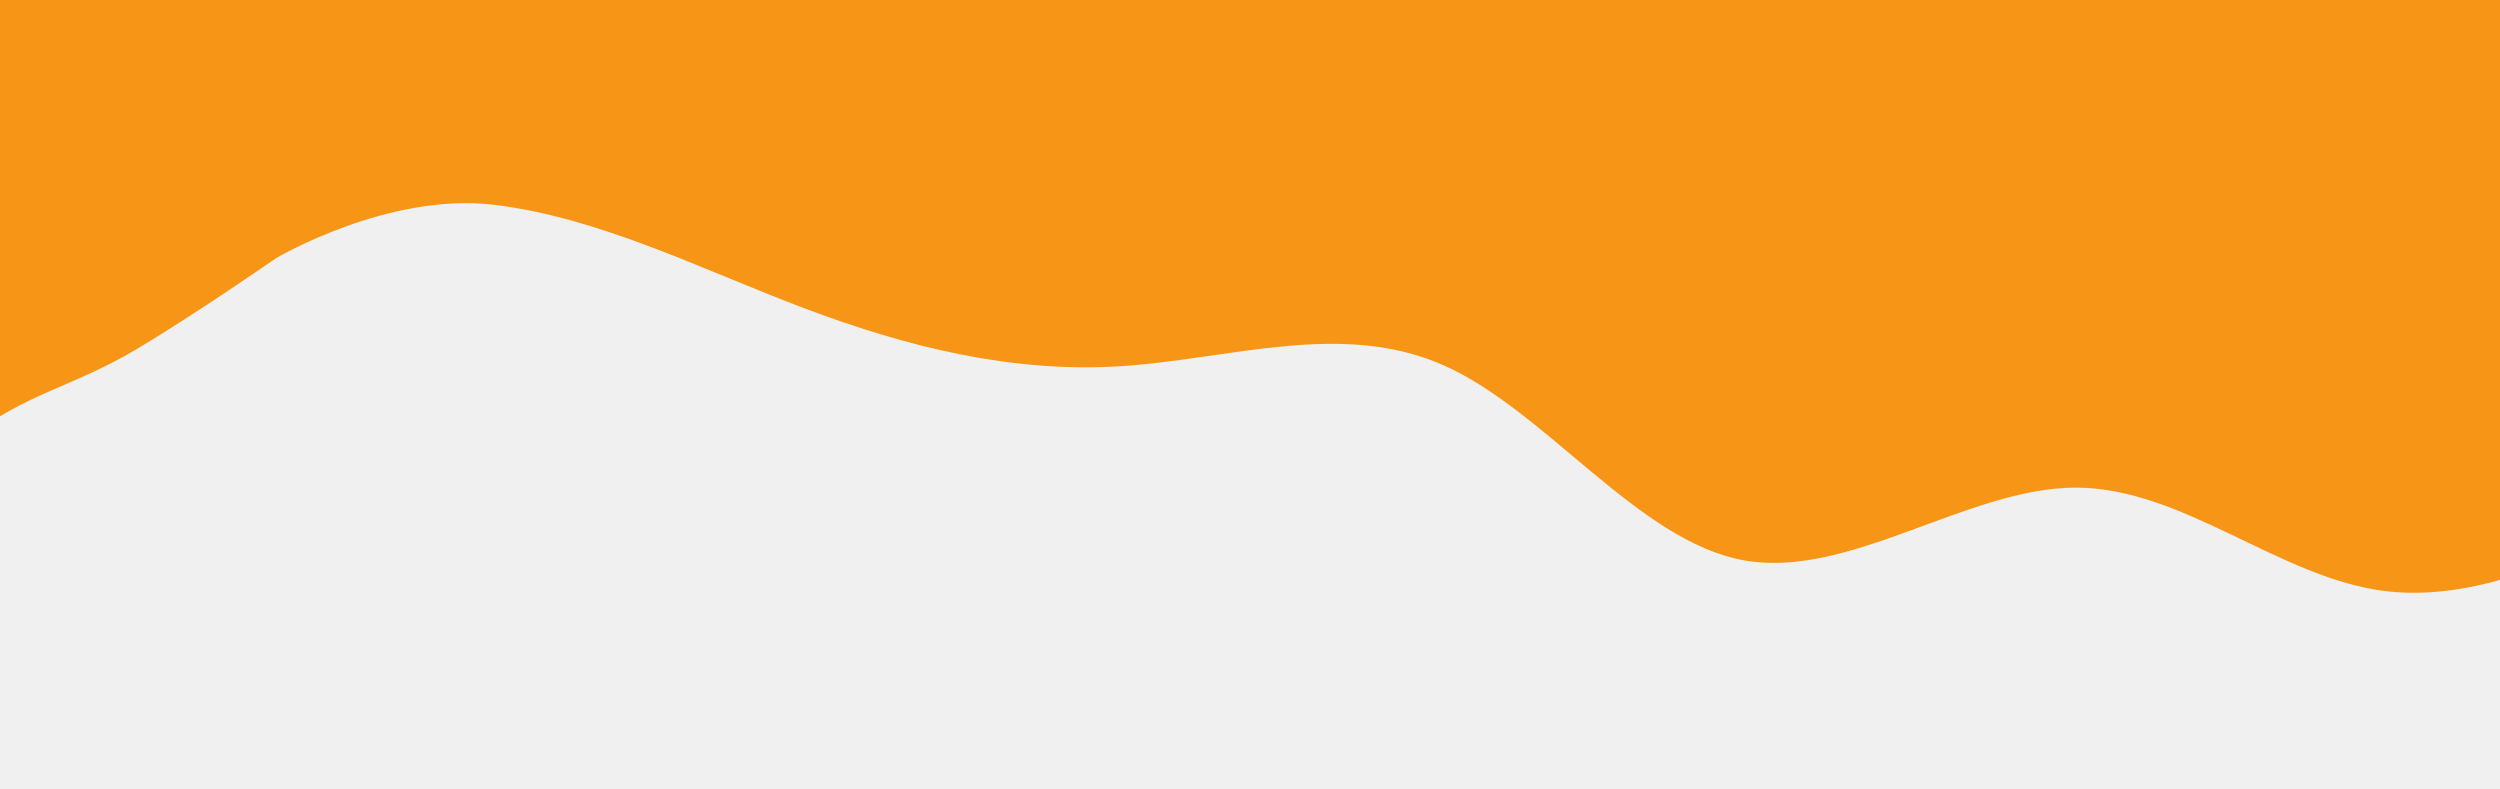
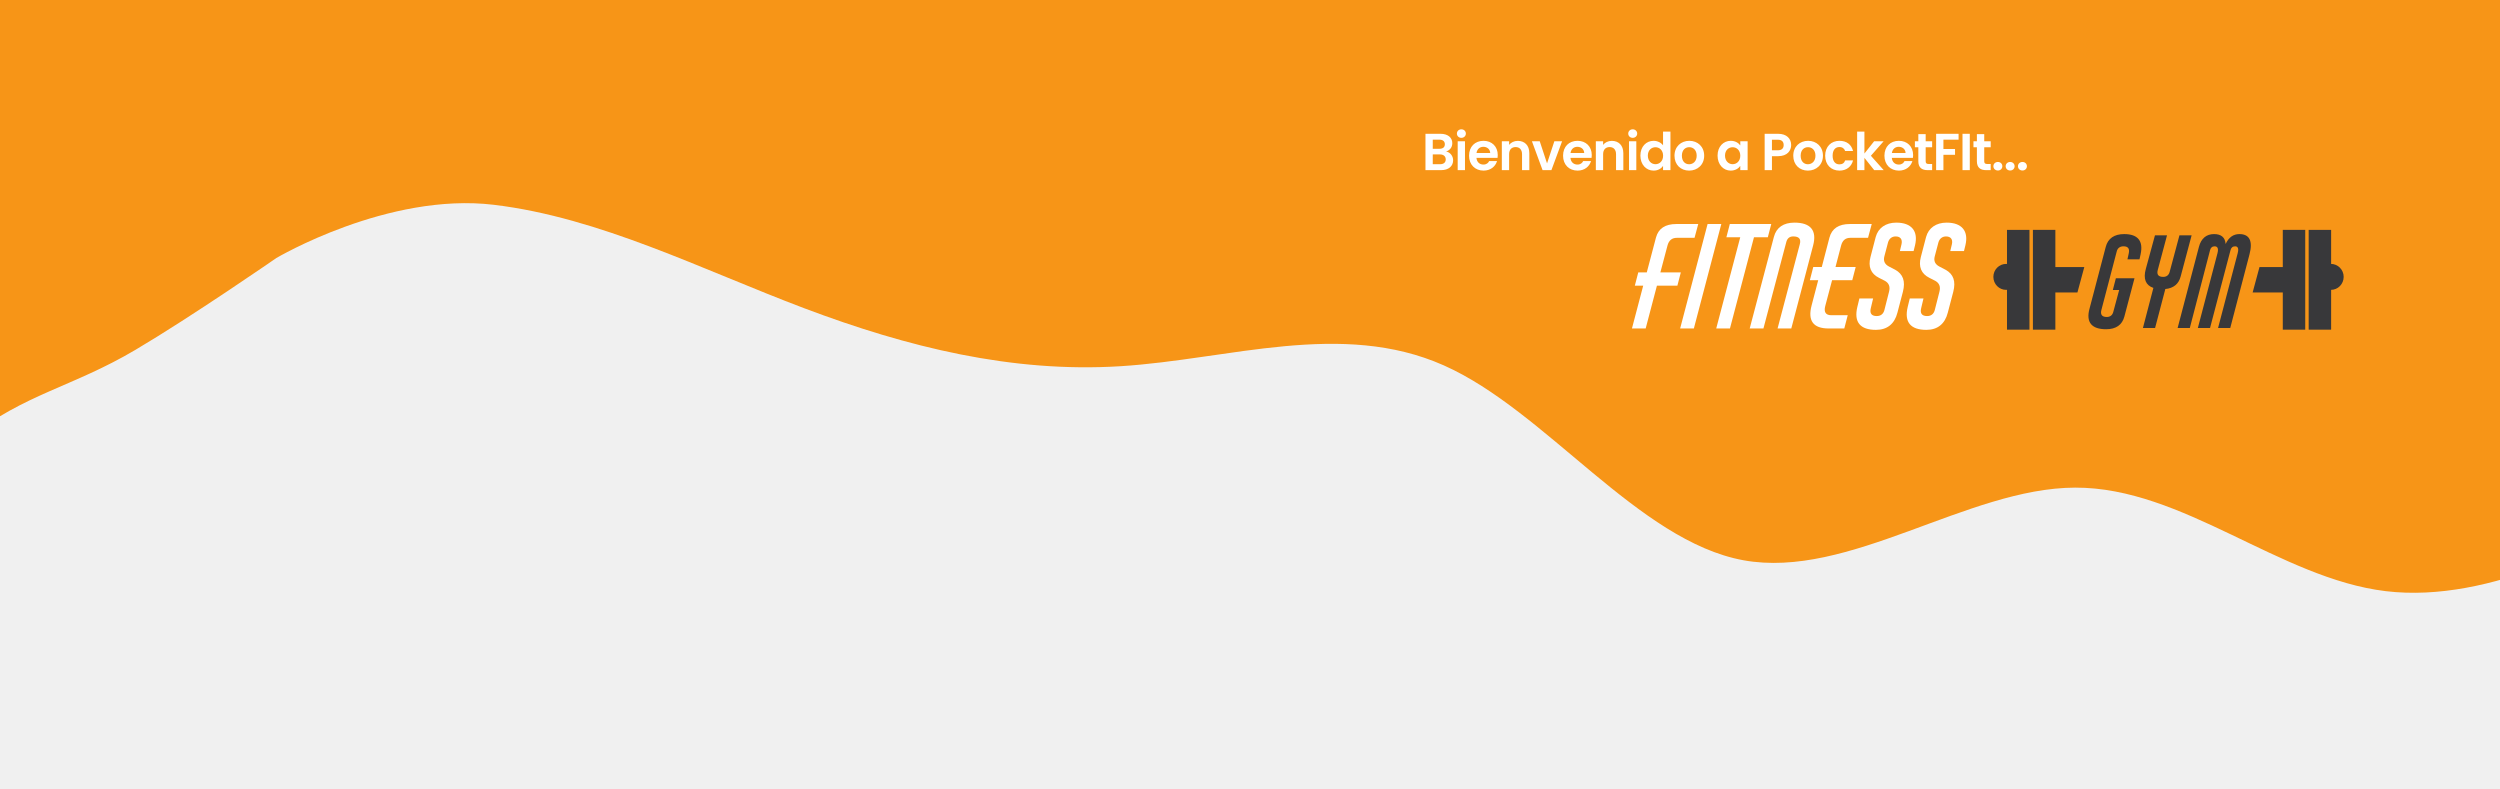
<svg xmlns="http://www.w3.org/2000/svg" width="1440" height="454" viewBox="0 0 1440 454" fill="none">
-   <mask id="mask0_156_528" style="mask-type:alpha" maskUnits="userSpaceOnUse" x="0" y="0" width="1440" height="454">
+   <mask id="mask0_133_5603" style="mask-type:alpha" maskUnits="userSpaceOnUse" x="0" y="0" width="1440" height="454">
    <rect width="1440" height="454" fill="#C4C4C4" />
  </mask>
-   <g mask="url(#mask0_156_528)">
+   <g mask="url(#mask0_133_5603)">
    <path d="M1535.2 291.244L1568.48 272.371L1573.91 227.272L1581.48 164.262L1586.27 124.489L1488.14 1.197L-22.643 -68.987L-106 369.5C-106 369.5 -64.53 288.578 -18.426 252.443C14.472 226.659 41.525 223.086 78.002 201.519C110.721 182.173 159.178 148.622 159.178 148.622C159.178 148.622 223.34 110.613 284.483 117.966C345.626 125.318 404.057 155.22 463.392 177.606C522.727 199.991 582.966 214.86 645.465 210.938C707.963 207.016 772.722 184.303 831.605 210.447C890.488 236.59 943.496 311.59 1004.19 322.701C1064.88 333.812 1133.25 281.034 1195.3 280.87C1257.35 280.706 1313.06 333.157 1374.21 340.51C1435.35 347.862 1501.92 310.116 1535.2 291.244Z" fill="#F79517" />
  </g>
+   <path d="M956.373 156.904L960.481 141.404C961.271 138.43 963.087 136.986 965.854 136.986H976.052L978.189 129.035H965.619C959.134 129.035 955.262 131.608 953.841 136.829L948.542 156.91H943.638L941.661 164.541H946.485L940 189.197H947.906L954.391 164.541H966.175L968.152 156.91H956.373V156.904Z" fill="white" />
+   <path d="M983.57 129.035L967.758 189.197H975.664L991.476 129.035H983.57Z" fill="white" />
+   <path d="M1018.27 136.666L1020.25 129.035H996.373L994.397 136.666H1002.38L988.547 189.197H996.453L1010.29 136.666H1018.27Z" fill="white" />
+   <path d="M1033.61 128.232C1027.28 128.232 1023.17 131.043 1021.75 136.503L1007.83 189.191H1015.74L1028.87 139.553C1029.42 137.306 1030.76 136.177 1032.9 136.177C1036.3 136.177 1037.49 137.702 1036.69 140.676L1023.89 189.191H1031.79L1044.36 141.398C1046.65 132.731 1042.94 128.232 1033.61 128.232Z" fill="white" />
+   <path d="M1060.49 141.404C1061.28 138.43 1063.02 136.986 1065.79 136.986H1075.99L1078.12 129.035H1065.55C1059.07 129.035 1055.2 131.608 1053.77 136.829L1049.35 153.779H1044.44L1042.47 161.409H1047.29L1043.5 175.868C1041.13 184.785 1044.44 189.203 1053.3 189.203H1062.31L1064.29 181.572H1054.88C1051.64 181.572 1050.45 179.803 1051.32 176.351L1055.28 161.409H1066.9L1068.88 153.779H1057.25L1060.49 141.404Z" fill="white" />
+   <path d="M1091.64 155.379L1088.08 153.534C1085.63 152.248 1084.68 150.321 1085.39 147.673L1087.53 139.559C1088.16 137.469 1089.74 136.183 1091.88 136.183C1094.64 136.183 1095.91 137.871 1095.27 140.682L1094.33 144.617H1102.23L1103.03 141.404C1105.08 133.133 1101.05 128.232 1092.27 128.232C1086.18 128.232 1081.84 131.282 1080.41 136.503L1077.41 147.987C1075.9 153.691 1077.65 157.708 1082.31 160.036L1085.79 161.805C1088 163.092 1088.87 165.1 1088.08 168.068L1085.39 178.673C1084.76 180.92 1083.25 182.049 1080.96 182.049C1078.04 182.049 1076.86 180.524 1077.57 177.55L1078.91 171.927H1071.01L1069.82 176.828C1067.76 185.501 1071.4 190 1080.57 190C1086.98 190 1091.25 186.624 1092.91 180.123L1096.07 168.074C1097.65 161.968 1096.14 157.87 1091.64 155.379Z" fill="white" />
+   <path d="M1121.28 128.232C1115.19 128.232 1110.85 131.282 1109.42 136.503L1106.42 147.987C1104.92 153.691 1106.66 157.708 1111.33 160.036L1114.8 161.805C1117.02 163.092 1117.89 165.1 1117.1 168.068L1114.41 178.673C1113.78 180.92 1112.28 182.049 1109.98 182.049C1107.06 182.049 1105.87 180.524 1106.58 177.55L1107.92 171.927H1100.02L1098.83 176.828C1096.78 185.501 1100.41 190 1109.59 190C1115.99 190 1120.26 186.624 1121.92 180.123L1125.08 168.074C1126.66 161.968 1125.16 157.87 1120.65 155.385L1117.1 153.54C1114.64 152.254 1113.7 150.327 1114.41 147.679L1116.55 139.565C1117.18 137.475 1118.76 136.189 1120.89 136.189C1123.66 136.189 1124.93 137.877 1124.29 140.688L1123.35 144.623H1131.25L1132.04 141.41C1134.09 133.133 1130.06 128.232 1121.28 128.232Z" fill="white" />
+   <path d="M1223.51 134.829C1217.83 134.829 1214.18 137.326 1212.92 142.168L1203.52 177.953C1201.48 185.654 1204.78 189.641 1213.13 189.641C1218.81 189.641 1222.39 187.144 1223.65 182.301L1229.47 160.276H1218.74L1216.99 167.046H1220.64L1217.27 179.589C1216.77 181.585 1215.44 182.581 1213.48 182.581C1210.82 182.581 1209.69 181.225 1210.39 178.588L1219.23 144.869C1219.72 142.873 1221.13 141.877 1223.16 141.877C1225.76 141.877 1226.74 143.234 1226.18 145.87L1225.41 149.363H1232.35L1232.98 146.511C1234.67 138.822 1231.44 134.829 1223.51 134.829Z" fill="#38383A" />
+   <path d="M1262.38 135.544H1255.36L1249.75 156.499C1249.26 158.495 1247.92 159.49 1246.03 159.49C1243.22 159.49 1242.17 158.134 1242.87 155.497L1248.21 135.539H1241.26L1236 154.857C1234.38 160.631 1235.93 164.339 1240.35 165.835L1234.32 188.931H1241.33L1247.23 166.475C1251.86 166.05 1254.95 163.623 1256.07 159.205L1262.38 135.544Z" fill="#38383A" />
+   <path d="M1289.88 134.829C1286.38 134.829 1283.71 136.755 1281.96 140.533C1281.68 136.755 1279.43 134.829 1275.29 134.829C1270.88 134.829 1267.86 137.326 1266.59 142.169L1254.31 188.931H1261.33L1272.98 144.165C1273.33 142.669 1274.24 141.883 1275.64 141.883C1277.4 141.883 1277.96 143.24 1277.26 145.876L1265.96 188.931H1272.98L1284.76 144.165C1285.11 142.669 1286.02 141.883 1287.43 141.883C1289.11 141.883 1289.6 143.24 1288.9 145.876L1277.6 188.931H1284.62L1295.71 146.517C1297.74 138.822 1295.71 134.829 1289.88 134.829Z" fill="#38383A" />
+   <path d="M1168.97 132.414H1156.03V189.886H1168.97V132.414Z" fill="#38383A" />
+   <path d="M1200.55 153.845H1183.89V132.413H1170.95V189.886H1183.89V168.455H1196.6L1200.55 153.845Z" fill="#38383A" />
+   <path d="M1155.54 166.964C1159.6 166.964 1162.9 163.615 1162.9 159.485C1162.9 155.354 1159.6 152.005 1155.54 152.005C1151.47 152.005 1148.18 155.354 1148.18 159.485C1148.18 163.615 1151.47 166.964 1155.54 166.964Z" fill="#38383A" />
+   <path d="M1342.73 132.413H1329.79V189.886H1342.73V132.413Z" fill="#38383A" />
+   <path d="M1314.88 132.414V153.845H1301.46L1297.52 168.455H1314.88V189.886H1327.82V132.414H1314.88Z" fill="#38383A" />
+   <path d="M1349.95 159.485C1349.95 163.617 1346.66 166.964 1342.59 166.964C1338.52 166.964 1335.23 163.617 1335.23 159.485C1335.23 155.352 1338.52 152.005 1342.59 152.005C1346.65 152.005 1349.95 155.352 1349.95 159.485Z" fill="#38383A" />
+   <path d="M832.74 91.82C832.74 93.59 831.54 94.58 829.5 94.58H825.27V88.94H829.41C831.45 88.94 832.74 90.02 832.74 91.82ZM832.23 83.09C832.23 84.8 831.09 85.7 829.11 85.7H825.27V80.45H829.11C831.09 80.45 832.23 81.41 832.23 83.09ZM837 92.33C837 89.87 835.32 87.68 832.95 87.26C834.99 86.6 836.52 85.01 836.52 82.46C836.52 79.34 834.09 77.06 829.71 77.06H821.07V98H830.1C834.45 98 837 95.66 837 92.33ZM839.627 98H843.827V81.38H839.627V98ZM841.757 79.4C843.227 79.4 844.337 78.32 844.337 76.94C844.337 75.56 843.227 74.48 841.757 74.48C840.257 74.48 839.177 75.56 839.177 76.94C839.177 78.32 840.257 79.4 841.757 79.4ZM854.397 84.56C856.557 84.56 858.297 85.94 858.357 88.13H850.467C850.797 85.85 852.387 84.56 854.397 84.56ZM862.287 92.78H857.757C857.217 93.89 856.227 94.79 854.427 94.79C852.327 94.79 850.647 93.41 850.437 90.95H862.587C862.677 90.41 862.707 89.87 862.707 89.33C862.707 84.38 859.317 81.11 854.517 81.11C849.597 81.11 846.177 84.44 846.177 89.69C846.177 94.91 849.687 98.27 854.517 98.27C858.627 98.27 861.387 95.84 862.287 92.78ZM876.693 98H880.893V88.25C880.893 83.66 878.133 81.14 874.263 81.14C872.133 81.14 870.333 82.04 869.253 83.45V81.38H865.053V98H869.253V88.82C869.253 86.15 870.723 84.71 873.003 84.71C875.223 84.71 876.693 86.15 876.693 88.82V98ZM882.397 81.38L888.517 98H893.617L899.767 81.38H895.297L891.097 94.13L886.897 81.38H882.397ZM908.546 84.56C910.706 84.56 912.446 85.94 912.506 88.13H904.616C904.946 85.85 906.536 84.56 908.546 84.56ZM916.436 92.78H911.906C911.366 93.89 910.376 94.79 908.576 94.79C906.476 94.79 904.796 93.41 904.586 90.95H916.736C916.826 90.41 916.856 89.87 916.856 89.33C916.856 84.38 913.466 81.11 908.666 81.11C903.746 81.11 900.326 84.44 900.326 89.69C900.326 94.91 903.836 98.27 908.666 98.27C912.776 98.27 915.536 95.84 916.436 92.78ZM930.841 98H935.041V88.25C935.041 83.66 932.281 81.14 928.411 81.14C926.281 81.14 924.481 82.04 923.401 83.45V81.38H919.201V98H923.401V88.82C923.401 86.15 924.871 84.71 927.151 84.71C929.371 84.71 930.841 86.15 930.841 88.82V98ZM938.315 98H942.515V81.38H938.315V98ZM940.445 79.4C941.915 79.4 943.025 78.32 943.025 76.94C943.025 75.56 941.915 74.48 940.445 74.48C938.945 74.48 937.865 75.56 937.865 76.94C937.865 78.32 938.945 79.4 940.445 79.4ZM944.865 89.63C944.865 94.82 948.225 98.27 952.455 98.27C955.065 98.27 956.925 97.07 957.915 95.54V98H962.175V75.8H957.915V83.69C956.775 82.13 954.675 81.11 952.485 81.11C948.225 81.11 944.865 84.44 944.865 89.63ZM957.945 89.69C957.945 92.84 955.845 94.58 953.535 94.58C951.285 94.58 949.155 92.78 949.155 89.63C949.155 86.48 951.285 84.8 953.535 84.8C955.845 84.8 957.945 86.54 957.945 89.69ZM981.607 89.69C981.607 84.44 977.857 81.11 973.057 81.11C968.257 81.11 964.507 84.44 964.507 89.69C964.507 94.91 968.137 98.27 972.937 98.27C977.767 98.27 981.607 94.91 981.607 89.69ZM968.767 89.69C968.767 86.36 970.777 84.77 972.997 84.77C975.217 84.77 977.287 86.36 977.287 89.69C977.287 92.99 975.157 94.61 972.937 94.61C970.687 94.61 968.767 92.99 968.767 89.69ZM989.316 89.63C989.316 94.82 992.676 98.27 996.876 98.27C999.516 98.27 1001.41 97.01 1002.4 95.57V98H1006.63V81.38H1002.4V83.75C1001.41 82.37 999.576 81.11 996.906 81.11C992.676 81.11 989.316 84.44 989.316 89.63ZM1002.4 89.69C1002.4 92.84 1000.3 94.58 997.986 94.58C995.736 94.58 993.606 92.78 993.606 89.63C993.606 86.48 995.736 84.8 997.986 84.8C1000.3 84.8 1002.4 86.54 1002.4 89.69ZM1020.64 86.57V80.48H1023.97C1026.34 80.48 1027.39 81.62 1027.39 83.54C1027.39 85.4 1026.34 86.57 1023.97 86.57H1020.64ZM1031.71 83.54C1031.71 79.91 1029.19 77.06 1024.15 77.06H1016.44V98H1020.64V89.96H1024.15C1029.55 89.96 1031.71 86.72 1031.71 83.54ZM1050.02 89.69C1050.02 84.44 1046.27 81.11 1041.47 81.11C1036.67 81.11 1032.92 84.44 1032.92 89.69C1032.92 94.91 1036.55 98.27 1041.35 98.27C1046.18 98.27 1050.02 94.91 1050.02 89.69ZM1037.18 89.69C1037.18 86.36 1039.19 84.77 1041.41 84.77C1043.63 84.77 1045.7 86.36 1045.7 89.69C1045.7 92.99 1043.57 94.61 1041.35 94.61C1039.1 94.61 1037.18 92.99 1037.18 89.69ZM1051.3 89.69C1051.3 94.91 1054.72 98.27 1059.52 98.27C1063.66 98.27 1066.45 95.93 1067.35 92.39H1062.82C1062.31 93.89 1061.23 94.67 1059.49 94.67C1057.15 94.67 1055.59 92.93 1055.59 89.69C1055.59 86.45 1057.15 84.68 1059.49 84.68C1061.23 84.68 1062.34 85.58 1062.82 86.99H1067.35C1066.45 83.27 1063.66 81.11 1059.52 81.11C1054.72 81.11 1051.3 84.47 1051.3 89.69ZM1069.71 98H1073.91V90.92L1079.55 98H1085.01L1077.63 89.72L1084.95 81.38H1079.49L1073.91 88.43V75.8H1069.71V98ZM1093.65 84.56C1095.81 84.56 1097.55 85.94 1097.61 88.13H1089.72C1090.05 85.85 1091.64 84.56 1093.65 84.56ZM1101.54 92.78H1097.01C1096.47 93.89 1095.48 94.79 1093.68 94.79C1091.58 94.79 1089.9 93.41 1089.69 90.95H1101.84C1101.93 90.41 1101.96 89.87 1101.96 89.33C1101.96 84.38 1098.57 81.11 1093.77 81.11C1088.85 81.11 1085.43 84.44 1085.43 89.69C1085.43 94.91 1088.94 98.27 1093.77 98.27C1097.88 98.27 1100.64 95.84 1101.54 92.78ZM1104.96 92.84C1104.96 96.65 1107.09 98 1110.27 98H1112.91V94.46H1110.96C1109.64 94.46 1109.19 93.98 1109.19 92.87V84.83H1112.91V81.38H1109.19V77.27H1104.96V81.38H1102.98V84.83H1104.96V92.84ZM1115.21 98H1119.41V89.15H1126.1V85.82H1119.41V80.45H1128.14V77.06H1115.21V98ZM1130.4 98H1134.6V77.06H1130.4V98ZM1138.69 92.84C1138.69 96.65 1140.82 98 1144 98H1146.64V94.46H1144.69C1143.37 94.46 1142.92 93.98 1142.92 92.87V84.83H1146.64V81.38H1142.92V77.27H1138.69V81.38H1136.71V84.83H1138.69V92.84ZM1153.35 95.75C1153.35 94.37 1152.27 93.29 1150.8 93.29C1149.27 93.29 1148.19 94.37 1148.19 95.75C1148.19 97.13 1149.27 98.21 1150.8 98.21C1152.27 98.21 1153.35 97.13 1153.35 95.75ZM1160.42 95.75C1160.42 94.37 1159.34 93.29 1157.87 93.29C1156.34 93.29 1155.26 94.37 1155.26 95.75C1155.26 97.13 1156.34 98.21 1157.87 98.21C1159.34 98.21 1160.42 97.13 1160.42 95.75ZM1167.5 95.75C1167.5 94.37 1166.42 93.29 1164.95 93.29C1163.42 93.29 1162.34 94.37 1162.34 95.75C1162.34 97.13 1163.42 98.21 1164.95 98.21C1166.42 98.21 1167.5 97.13 1167.5 95.75Z" fill="white" />
</svg>
